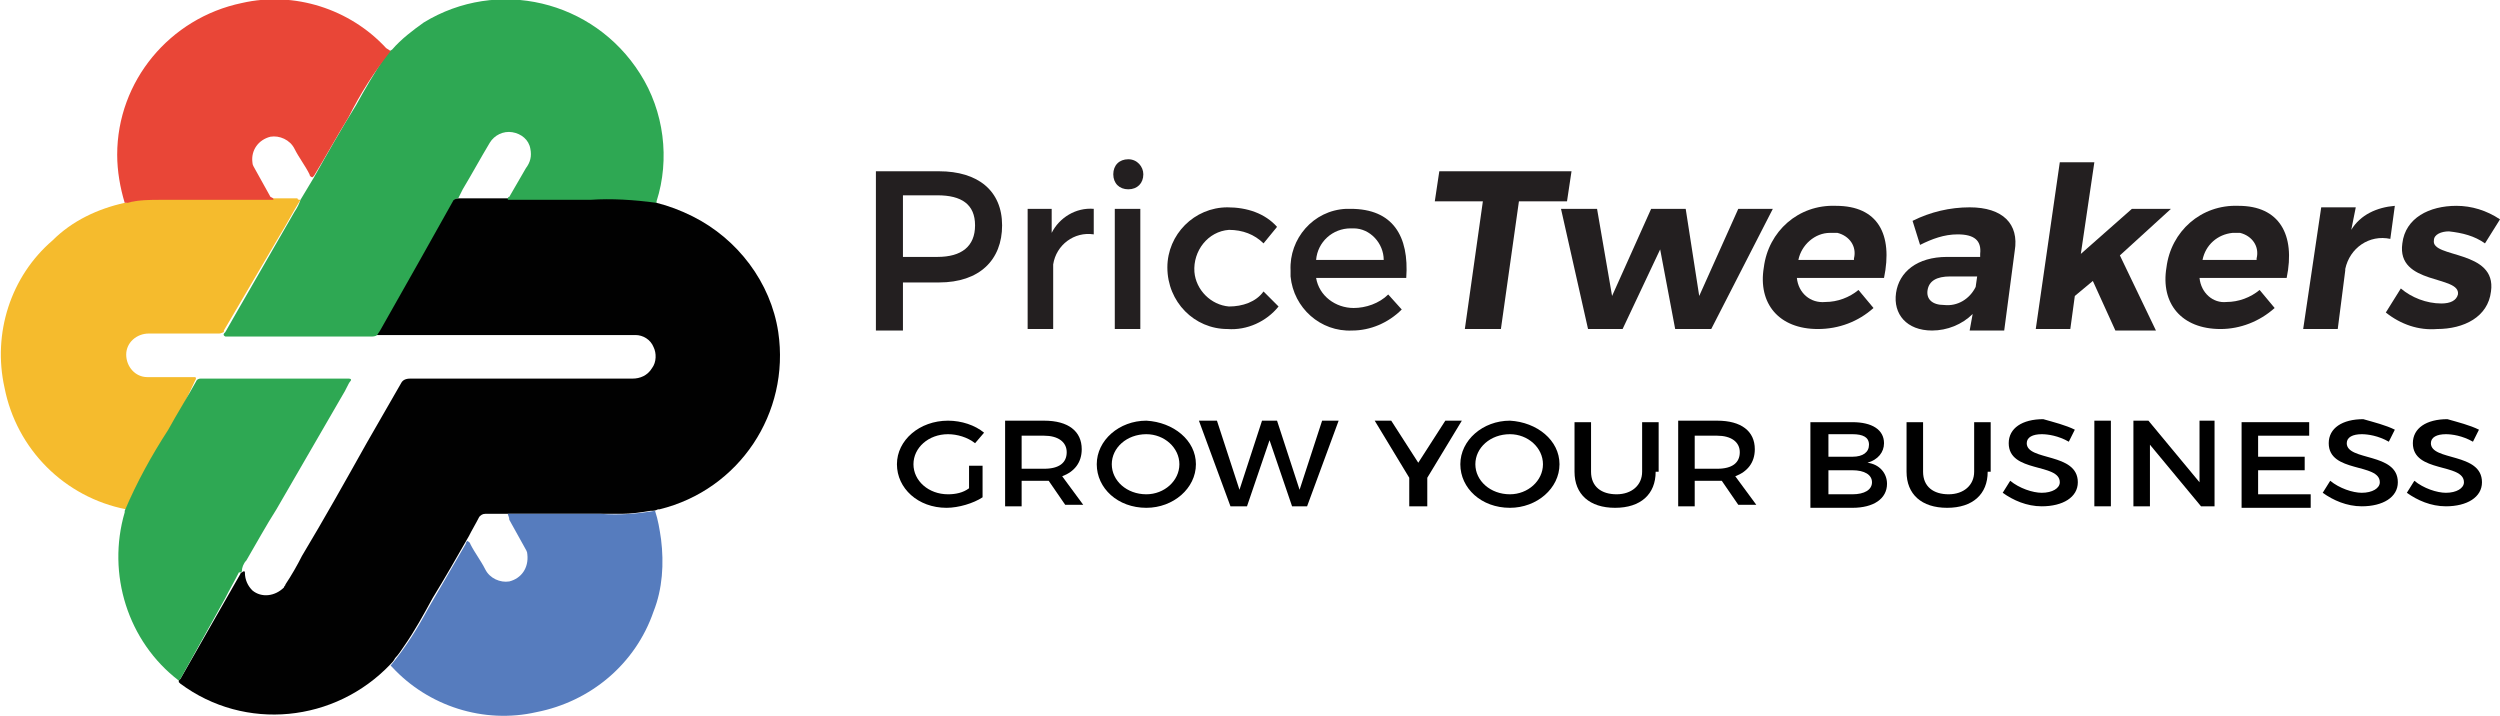
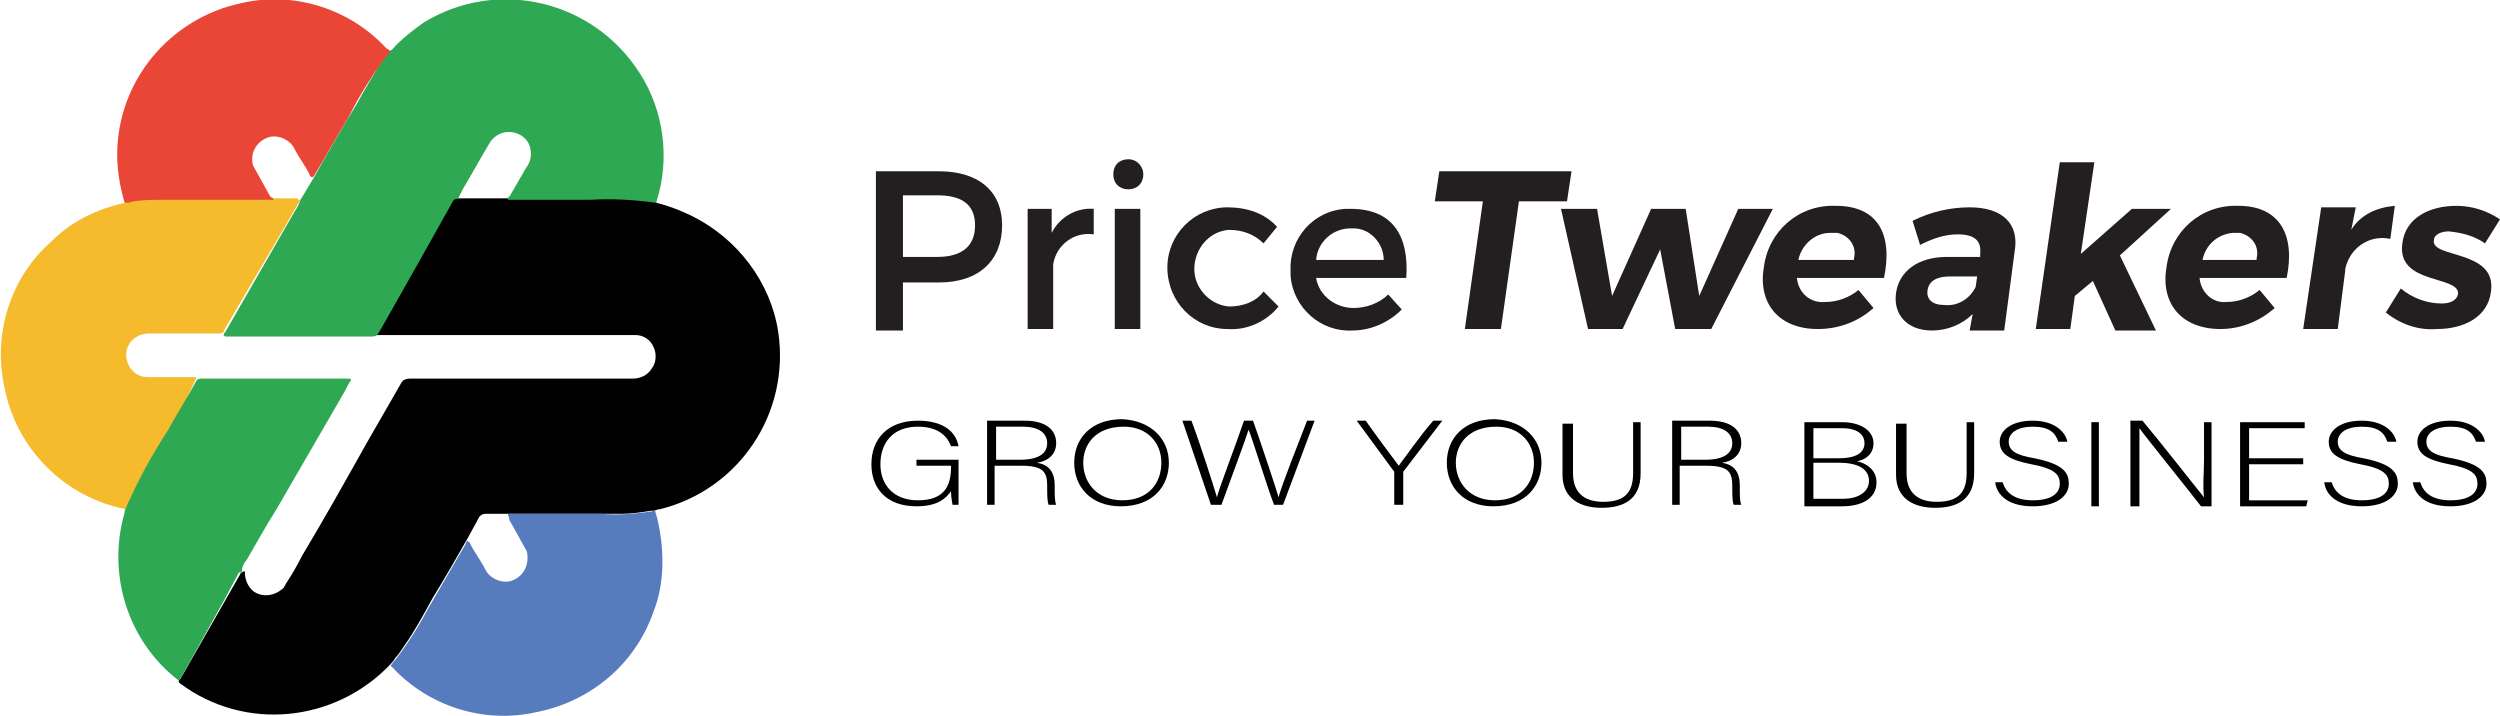
<svg xmlns="http://www.w3.org/2000/svg" version="1.1" id="Layer_1" x="0px" y="0px" viewBox="0 0 166.4 47.6" style="enable-background:new 0 0 166.4 47.6;" xml:space="preserve">
  <style type="text/css">
	.st0{fill:#010101;}
	.st1{fill:#2EA853;}
	.st2{fill:#F5BB2D;}
	.st3{fill:#567CBE;}
	.st4{fill:#E94637;}
	.st5{fill:#231F20;}
</style>
  <g>
    <path class="st0" d="M26,44.2c-3.7,3.9-9.7,4.5-14,1.3l-0.1-0.1c0-0.1,0-0.2,0.1-0.2l1.6-2.8l2.4-4.2c0,0,0-0.1,0.1-0.1   c0.1-0.1,0.2-0.1,0.2,0c0,0.5,0.2,0.9,0.5,1.2c0.6,0.5,1.5,0.4,2.1-0.2c0-0.1,0.1-0.1,0.1-0.2c0.4-0.6,0.8-1.3,1.1-1.9   c1.5-2.5,2.9-5,4.3-7.5l2.3-4c0.1-0.2,0.3-0.3,0.6-0.3h14.8c0.5,0,1-0.2,1.3-0.7c0.3-0.4,0.3-1,0.1-1.4c-0.2-0.5-0.7-0.8-1.2-0.8   H25.5c-0.1,0-0.3,0-0.4,0c-0.1-0.1,0-0.2,0-0.3c0.2-0.4,0.5-0.8,0.7-1.2c1.4-2.4,2.8-4.8,4.2-7.3c0.1-0.1,0.1-0.2,0.3-0.3   c0.3,0,0.6,0,0.9,0c0.9,0,1.7,0,2.6,0c1.2,0,2.5,0,3.7,0s2.5,0,3.8,0c0.7,0,1.4,0.1,2.1,0.2c0.1,0,0.2,0,0.3,0.1   c0.8,0.2,1.6,0.5,2.4,0.9c3,1.5,5.2,4.4,5.7,7.7c0.8,5.4-2.6,10.5-7.9,11.8h-0.1C43.6,34,43.5,34,43.3,34c-0.6,0.1-1.3,0.2-1.9,0.2   c-2.5,0-4.9,0-7.4,0h-1.7c-0.2,0-0.3,0.1-0.4,0.2c-0.2,0.4-0.5,0.9-0.7,1.3c-0.8,1.4-1.6,2.8-2.4,4.1c-0.6,1.1-1.2,2.2-1.9,3.2   c-0.2,0.3-0.4,0.6-0.6,0.8C26.2,44,26.1,44.1,26,44.2z" />
    <path class="st1" d="M30.2,13.3l-2.3,4.1l-2.6,4.6l-0.2,0.3c-0.1,0.1-0.3,0.1-0.4,0.1h-9.4c-0.1,0-0.2,0-0.3,0   c-0.2-0.1-0.1-0.2,0-0.3c0.3-0.5,0.5-0.9,0.8-1.4l3.8-6.6c0.2-0.3,0.3-0.5,0.4-0.8c0.3-0.5,0.6-1,0.9-1.5c0.9-1.6,1.8-3.2,2.8-4.8   c0.6-1.1,1.2-2.1,1.9-3.2c0.1-0.2,0.3-0.4,0.5-0.5c0.6-0.7,1.4-1.3,2.1-1.8c4.9-3,11.3-1.5,14.4,3.4c1.6,2.5,2,5.7,1.1,8.5   c0,0,0,0.1,0,0.1c-1.5-0.2-3-0.3-4.4-0.2c-1.7,0-3.5,0-5.2,0h-0.3c0-0.1,0-0.2,0.1-0.2l1.1-1.9c0.3-0.4,0.4-0.8,0.3-1.3   c-0.1-0.6-0.6-1-1.2-1.1c-0.6-0.1-1.2,0.2-1.5,0.7c-0.6,1-1.2,2.1-1.8,3.1l-0.3,0.6C30.3,13.2,30.3,13.3,30.2,13.3z" />
    <path class="st2" d="M20,13.3c-0.5,0.8-0.9,1.6-1.4,2.4l-3.7,6.3c0,0,0,0.1,0,0.1s-0.2,0.1-0.3,0.1H9.9c-0.8,0-1.5,0.6-1.5,1.4   c0,0.8,0.6,1.5,1.4,1.5h2.9c0.1,0,0.2,0,0.3,0c0.1,0.1,0,0.2,0,0.2L12.2,27c-1,1.7-1.9,3.3-2.9,5c-0.3,0.6-0.6,1.1-0.8,1.7   c0,0.1,0,0.2-0.1,0.2c-4.1-0.8-7.3-4-8.1-8.1c-0.8-3.6,0.4-7.4,3.2-9.8c1.3-1.3,3-2.1,4.8-2.5h0.1c0.1-0.1,0.2-0.1,0.3-0.1   c0.6-0.1,1.3-0.2,1.9-0.2c2.5,0,5,0,7.4,0h0.3c0.5,0,1,0,1.5,0C19.8,13.3,19.9,13.3,20,13.3z" />
    <path class="st3" d="M33.8,34.2h0.2h6c1.2,0.1,2.4,0,3.6-0.2c0.2,0.6,0.3,1.2,0.4,1.9c0.2,1.6,0.1,3.3-0.5,4.8   c-1.2,3.5-4.2,6-7.8,6.7c-3.5,0.8-7.2-0.4-9.6-3l-0.1-0.1c1-1.2,1.8-2.5,2.5-3.8c0.8-1.4,1.7-2.9,2.5-4.3c0-0.1,0.1-0.2,0.1-0.2   s0.2,0.1,0.2,0.2c0.3,0.6,0.7,1.1,1,1.7c0.3,0.6,1,0.9,1.6,0.8c0.8-0.2,1.3-0.9,1.2-1.8c0-0.2-0.1-0.3-0.2-0.5l-1-1.8   C33.9,34.4,33.8,34.3,33.8,34.2z" />
    <path class="st4" d="M18.2,13.3h-7.5c-0.7,0-1.5,0-2.2,0.2H8.3c-0.3-1-0.5-2.1-0.5-3.2c0-4.9,3.5-9.1,8.3-10.1   c3.5-0.8,7.2,0.4,9.6,3L26,3.4c-1.1,1.4-2,2.8-2.8,4.4c-0.8,1.3-1.5,2.6-2.3,3.9l-0.1,0.1c-0.1,0-0.2-0.1-0.2-0.2   c-0.3-0.6-0.7-1.1-1-1.7c-0.3-0.6-1-0.9-1.6-0.8c-0.8,0.2-1.3,0.9-1.2,1.7c0,0.2,0.1,0.3,0.2,0.5l1,1.8   C18.2,13.2,18.2,13.2,18.2,13.3z" />
    <path class="st1" d="M8.3,34c0.8-1.9,1.8-3.7,2.9-5.4c0.6-1.1,1.3-2.2,1.9-3.3c0.1-0.1,0.2-0.1,0.3-0.1h9.8c0.2,0,0.2,0.1,0.1,0.2   S23,26,22.8,26.3l-4.4,7.6c-0.7,1.1-1.3,2.2-2,3.4c-0.2,0.2-0.3,0.5-0.3,0.7c0,0,0,0.1-0.1,0.1s-0.1,0-0.1,0   c-0.3,0.6-0.6,1.1-0.9,1.7L12,45.2c0,0-0.1,0.1-0.1,0.1c-3.4-2.6-4.8-7.1-3.6-11.2C8.3,34.1,8.3,34.1,8.3,34z" />
  </g>
  <g>
    <path class="st5" d="M62.5,11.4c2.6,0,4.2,1.3,4.2,3.6s-1.5,3.8-4.2,3.8h-2.4v3.2h-1.8V11.4H62.5z M60.1,17.1h2.3   c1.6,0,2.5-0.7,2.5-2.1s-0.9-2-2.5-2h-2.3V17.1z" />
    <path class="st5" d="M70,15.5c0.5-1,1.6-1.7,2.8-1.6v1.7c-1.3-0.2-2.5,0.7-2.7,2c0,0.1,0,0.1,0,0.2v4.1h-1.7v-8H70L70,15.5z" />
    <path class="st5" d="M76.1,11.6c0,0.6-0.4,1-1,1s-1-0.4-1-1s0.4-1,1-1S76.1,11.1,76.1,11.6z M74.2,21.9v-8h1.7v8H74.2z" />
    <path class="st5" d="M85,15.1l-0.9,1.1c-0.6-0.6-1.4-0.9-2.3-0.9c-1.4,0.1-2.4,1.4-2.3,2.8c0.1,1.2,1.1,2.2,2.3,2.3   c0.9,0,1.8-0.3,2.3-1l1,1c-0.8,1-2.1,1.6-3.4,1.5c-2.2,0-4-1.8-4-4.1c0-2.2,1.8-4,4-4C83,13.8,84.2,14.2,85,15.1z" />
    <path class="st5" d="M93.6,18.5h-6c0.2,1.2,1.3,2,2.5,2c0.8,0,1.7-0.3,2.3-0.9l0.9,1C92.4,21.5,91.2,22,90,22   c-2.1,0.1-3.9-1.5-4.1-3.6c0-0.1,0-0.3,0-0.4c-0.1-2.1,1.5-4,3.7-4.1c0.1,0,0.2,0,0.3,0C92.7,13.9,93.8,15.7,93.6,18.5z M92.1,17.3   c0-1.1-0.9-2.1-2-2.1c-0.1,0-0.1,0-0.2,0c-1.2,0-2.2,0.9-2.3,2.1H92.1z" />
    <path class="st5" d="M101.1,13.4l-1.2,8.5h-2.4l1.2-8.5h-3.2l0.3-2h8.8l-0.3,2L101.1,13.4z" />
    <path class="st5" d="M111.5,21.9l-1-5.3l-2.5,5.3h-2.3l-1.8-8h2.4l1,5.8l2.6-5.8h2.3l0.9,5.8l2.6-5.8h2.3l-4.1,8H111.5z" />
    <path class="st5" d="M125.4,18.5h-5.8c0.1,1,0.9,1.7,1.9,1.6c0,0,0,0,0,0c0.8,0,1.6-0.3,2.2-0.8l1,1.2c-1,0.9-2.3,1.4-3.7,1.4   c-2.6,0-4-1.7-3.6-4.1c0.3-2.4,2.3-4.2,4.8-4.1C125,13.7,126,15.6,125.4,18.5z M123.4,17.2c0.2-0.8-0.3-1.5-1.1-1.7   c-0.1,0-0.3,0-0.5,0c-1,0-1.9,0.8-2.1,1.8H123.4z" />
    <path class="st5" d="M131.3,20.9c-0.7,0.7-1.7,1.1-2.7,1.1c-1.7,0-2.6-1.1-2.4-2.5s1.4-2.4,3.4-2.4h2.2v-0.2   c0.1-0.9-0.4-1.3-1.5-1.3c-0.9,0-1.7,0.3-2.5,0.7l-0.5-1.6c1.2-0.6,2.5-0.9,3.8-0.9c2.2,0,3.3,1.1,3,2.9l-0.7,5.3h-2.3L131.3,20.9z    M131.5,19.1l0.1-0.7h-1.8c-0.9,0-1.4,0.3-1.5,0.9s0.3,1,1.1,1C130.3,20.4,131.1,19.9,131.5,19.1z" />
    <path class="st5" d="M138.1,19.7l-0.3,2.2h-2.3l1.6-11.1h2.3l-0.9,6.1l3.4-3h2.6l-3.4,3.1l2.4,5h-2.7l-1.5-3.3L138.1,19.7z" />
    <path class="st5" d="M152.2,18.5h-5.8c0.1,1,0.9,1.7,1.8,1.6c0,0,0,0,0,0c0.8,0,1.6-0.3,2.2-0.8l1,1.2c-1,0.9-2.3,1.4-3.6,1.4   c-2.6,0-4-1.7-3.6-4.1c0.3-2.4,2.3-4.2,4.8-4.1C151.7,13.7,152.8,15.6,152.2,18.5z M150.2,17.2c0.2-0.8-0.3-1.5-1.1-1.7   c-0.2,0-0.3,0-0.5,0c-1,0.1-1.8,0.8-2,1.8H150.2z" />
    <path class="st5" d="M156.5,15.3c0.6-1,1.7-1.5,2.9-1.6l-0.3,2.2c-1.4-0.3-2.7,0.6-3,2c0,0,0,0.1,0,0.1l-0.5,3.9h-2.3l1.2-8.1h2.3   L156.5,15.3z" />
    <path class="st5" d="M166.4,14.6l-1,1.6c-0.7-0.5-1.5-0.7-2.4-0.8c-0.5,0-1,0.2-1,0.6c-0.2,1.2,4.2,0.6,3.8,3.4   c-0.2,1.7-1.8,2.5-3.6,2.5c-1.2,0.1-2.4-0.3-3.4-1.1l1-1.6c0.7,0.6,1.7,1,2.7,1c0.6,0,1-0.2,1.1-0.6c0.2-1.3-4.1-0.6-3.7-3.4   c0.2-1.7,1.8-2.5,3.6-2.5C164.5,13.7,165.5,14,166.4,14.6z" />
  </g>
  <g>
-     <path d="M65.4,31v2.1c-0.6,0.4-1.6,0.7-2.4,0.7c-1.9,0-3.3-1.3-3.3-2.9c0-1.6,1.5-2.9,3.4-2.9c0.9,0,1.8,0.3,2.4,0.8l-0.6,0.7   c-0.5-0.4-1.2-0.6-1.8-0.6c-1.3,0-2.3,0.9-2.3,2c0,1.1,1,2,2.3,2c0.5,0,1-0.1,1.4-0.4V31H65.4z" />
-     <path d="M69.8,32c-0.1,0-0.2,0-0.3,0H68v1.7h-1.1v-5.7h2.6c1.6,0,2.5,0.7,2.5,1.9c0,0.9-0.5,1.5-1.3,1.8l1.4,1.9h-1.2L69.8,32z    M69.5,31.2c1,0,1.5-0.4,1.5-1.1c0-0.7-0.6-1.1-1.5-1.1H68v2.2H69.5z" />
-     <path d="M79.6,30.9c0,1.6-1.5,2.9-3.3,2.9c-1.9,0-3.3-1.3-3.3-2.9c0-1.6,1.5-2.9,3.3-2.9C78.1,28.1,79.6,29.3,79.6,30.9z M74,30.9   c0,1.1,1,2,2.3,2c1.2,0,2.2-0.9,2.2-2s-1-2-2.2-2C75,28.9,74,29.8,74,30.9z" />
-     <path d="M86,33.7l-1.5-4.4L83,33.7h-1.1l-2.1-5.7H81l1.5,4.6l1.5-4.6l1,0l1.5,4.6l1.5-4.6h1.1l-2.1,5.7H86z" />
-     <path d="M94.9,33.7h-1.1v-1.9l-2.3-3.8h1.1l1.8,2.8l1.8-2.8h1.1l-2.3,3.8V33.7z" />
-     <path d="M103.8,30.9c0,1.6-1.5,2.9-3.3,2.9c-1.9,0-3.3-1.3-3.3-2.9c0-1.6,1.5-2.9,3.3-2.9C102.3,28.1,103.8,29.3,103.8,30.9z    M98.2,30.9c0,1.1,1,2,2.3,2c1.2,0,2.2-0.9,2.2-2s-1-2-2.2-2C99.2,28.9,98.2,29.8,98.2,30.9z" />
-     <path d="M110.2,31.4c0,1.5-1,2.4-2.7,2.4c-1.7,0-2.7-0.9-2.7-2.4v-3.3h1.1v3.3c0,1,0.7,1.5,1.7,1.5c1,0,1.7-0.6,1.7-1.5v-3.3h1.1   V31.4z" />
-     <path d="M114.6,32c-0.1,0-0.2,0-0.3,0h-1.5v1.7h-1.1v-5.7h2.6c1.6,0,2.5,0.7,2.5,1.9c0,0.9-0.5,1.5-1.3,1.8l1.4,1.9h-1.2L114.6,32z    M114.3,31.2c1,0,1.5-0.4,1.5-1.1c0-0.7-0.6-1.1-1.5-1.1h-1.5v2.2H114.3z" />
-     <path d="M123.3,28.1c1.3,0,2.1,0.5,2.1,1.4c0,0.6-0.4,1.1-1.1,1.3c0.8,0.1,1.3,0.7,1.3,1.4c0,1-0.9,1.6-2.3,1.6h-2.8v-5.7H123.3z    M121.7,30.4h1.6c0.7,0,1.1-0.3,1.1-0.8c0-0.5-0.4-0.7-1.1-0.7h-1.6V30.4z M121.7,32.9h1.6c0.8,0,1.3-0.3,1.3-0.8   c0-0.5-0.5-0.8-1.3-0.8h-1.6V32.9z" />
-     <path d="M132.3,31.4c0,1.5-1,2.4-2.7,2.4c-1.7,0-2.7-0.9-2.7-2.4v-3.3h1.1v3.3c0,1,0.7,1.5,1.7,1.5c1,0,1.7-0.6,1.7-1.5v-3.3h1.1   V31.4z" />
-     <path d="M138.1,28.6l-0.4,0.8c-0.7-0.4-1.4-0.5-1.8-0.5c-0.6,0-1,0.2-1,0.6c0,1.2,3.4,0.6,3.4,2.6c0,1-1,1.6-2.4,1.6   c-1,0-1.9-0.4-2.6-0.9l0.5-0.8c0.6,0.5,1.5,0.8,2.1,0.8c0.7,0,1.2-0.3,1.2-0.7c0-1.3-3.4-0.6-3.4-2.6c0-1,0.9-1.6,2.3-1.6   C136.7,28.1,137.5,28.3,138.1,28.6z" />
-     <path d="M139.4,33.7v-5.7h1.1v5.7H139.4z" />
-     <path d="M146.5,33.7l-3.4-4.1v4.1h-1.1v-5.7h1l3.4,4.1v-4.1h1v5.7H146.5z" />
-     <path d="M150.3,28.9v1.5h3.1v0.9h-3.1v1.6h3.5v0.9h-4.6v-5.7h4.5v0.9H150.3z" />
-     <path d="M159.4,28.6l-0.4,0.8c-0.7-0.4-1.4-0.5-1.8-0.5c-0.6,0-1,0.2-1,0.6c0,1.2,3.4,0.6,3.4,2.6c0,1-1,1.6-2.4,1.6   c-1,0-1.9-0.4-2.6-0.9l0.5-0.8c0.6,0.5,1.5,0.8,2.1,0.8c0.7,0,1.2-0.3,1.2-0.7c0-1.3-3.4-0.6-3.4-2.6c0-1,0.9-1.6,2.3-1.6   C158,28.1,158.8,28.3,159.4,28.6z" />
-     <path d="M165,28.6l-0.4,0.8c-0.7-0.4-1.4-0.5-1.8-0.5c-0.6,0-1,0.2-1,0.6c0,1.2,3.4,0.6,3.4,2.6c0,1-1,1.6-2.4,1.6   c-1,0-1.9-0.4-2.6-0.9l0.5-0.8c0.6,0.5,1.5,0.8,2.1,0.8c0.7,0,1.2-0.3,1.2-0.7c0-1.3-3.4-0.6-3.4-2.6c0-1,0.9-1.6,2.3-1.6   C163.6,28.1,164.4,28.3,165,28.6z" />
+     <path d="M63.8,33.6h-0.4c0-0.1-0.1-0.4-0.1-0.9c-0.3,0.4-0.8,1-2.3,1c-2,0-3-1.2-3-2.8c0-1.7,1.1-2.9,3.1-2.9   c1.5,0,2.5,0.6,2.7,1.7h-0.5c-0.3-0.8-1-1.3-2.2-1.3c-1.7,0-2.5,1.1-2.5,2.5c0,1.3,0.8,2.4,2.5,2.4c1.7,0,2.2-0.9,2.2-2.2v-0.1   h-2.3v-0.4h2.8V33.6z" />
+     <path d="M66.2,31v2.6h-0.5v-5.6h2.5c1.4,0,2.1,0.6,2.1,1.5c0,0.7-0.5,1.2-1.3,1.3c0.7,0.1,1.2,0.5,1.2,1.5v0.2c0,0.4,0,0.9,0.1,1.1   h-0.5c-0.1-0.2-0.1-0.7-0.1-1.2v-0.1c0-0.9-0.3-1.3-1.7-1.3H66.2z M66.2,30.6h1.7c1.2,0,1.8-0.4,1.8-1.1c0-0.7-0.6-1.1-1.6-1.1   h-1.8V30.6z" />
+     <path d="M77.8,30.8c0,1.5-1,2.9-3.2,2.9c-2,0-3.1-1.3-3.1-2.9c0-1.6,1.1-2.9,3.2-2.9C76.6,28,77.8,29.2,77.8,30.8z M72.1,30.8   c0,1.3,0.9,2.5,2.6,2.5c1.8,0,2.6-1.2,2.6-2.5c0-1.3-0.9-2.4-2.5-2.4C72.9,28.4,72.1,29.6,72.1,30.8z" />
+     <path d="M80.6,33.6l-1.9-5.6h0.6c0.5,1.3,1.5,4.4,1.7,5.1h0c0.1-0.5,1.3-3.6,1.8-5.1h0.6c0.5,1.4,1.6,4.7,1.7,5.1h0   c0.2-0.8,1.4-3.8,1.9-5.1h0.5l-2.1,5.6h-0.6c-0.5-1.3-1.5-4.6-1.7-5h0c-0.2,0.7-1.3,3.6-1.8,5H80.6z" />
+     <path d="M92.8,33.6v-2.1c0,0,0-0.1,0-0.1l-2.5-3.4h0.6c0.7,1,1.9,2.6,2.2,3c0.3-0.4,1.5-2.1,2.3-3h0.6l-2.6,3.4c0,0,0,0.1,0,0.1   v2.1H92.8z" />
+     <path d="M102.6,30.8c0,1.5-1,2.9-3.2,2.9c-2,0-3.1-1.3-3.1-2.9c0-1.6,1.1-2.9,3.2-2.9C101.4,28,102.6,29.2,102.6,30.8z M96.9,30.8   c0,1.3,0.9,2.5,2.6,2.5c1.8,0,2.6-1.2,2.6-2.5c0-1.3-0.9-2.4-2.5-2.4C97.7,28.4,96.9,29.6,96.9,30.8z" />
+     <path d="M104.7,28.1v3.4c0,1.5,1,1.9,2,1.9c1.2,0,2-0.4,2-1.9v-3.4h0.5v3.4c0,1.8-1.2,2.3-2.6,2.3c-1.4,0-2.6-0.6-2.6-2.2v-3.4   H104.7z" />
+     <path d="M111.8,31v2.6h-0.5v-5.6h2.5c1.4,0,2.1,0.6,2.1,1.5c0,0.7-0.5,1.2-1.3,1.3c0.7,0.1,1.2,0.5,1.2,1.5v0.2   c0,0.4,0,0.9,0.1,1.1h-0.5c-0.1-0.2-0.1-0.7-0.1-1.2v-0.1c0-0.9-0.3-1.3-1.7-1.3H111.8z M111.8,30.6h1.7c1.2,0,1.8-0.4,1.8-1.1   c0-0.7-0.6-1.1-1.6-1.1h-1.8V30.6z" />
+     <path d="M120.2,28.1h2.4c1.3,0,2.1,0.6,2.1,1.4c0,0.7-0.5,1.1-1.1,1.2c0.5,0.1,1.3,0.5,1.3,1.4c0,1.1-1,1.6-2.3,1.6h-2.5V28.1z    M122.4,30.5c1.2,0,1.7-0.4,1.7-1c0-0.6-0.5-1-1.5-1h-1.9v2H122.4z M120.7,33.2h2c0.9,0,1.7-0.4,1.7-1.2c0-0.7-0.6-1.2-2-1.2h-1.7   V33.2z" />
+     <path d="M126.9,28.1v3.4c0,1.5,1,1.9,2,1.9c1.2,0,2-0.4,2-1.9v-3.4h0.5v3.4c0,1.8-1.2,2.3-2.6,2.3c-1.4,0-2.6-0.6-2.6-2.2v-3.4   H126.9z" />
+     <path d="M133.3,32.1c0.2,0.7,0.8,1.2,2,1.2c1.3,0,1.8-0.5,1.8-1.1c0-0.6-0.3-1-1.9-1.3c-1.5-0.3-2.1-0.7-2.1-1.5   c0-0.7,0.7-1.4,2.2-1.4c1.5,0,2.2,0.8,2.3,1.4h-0.6c-0.2-0.6-0.6-1-1.7-1c-1,0-1.6,0.4-1.6,1c0,0.6,0.5,0.9,1.7,1.1   c2,0.4,2.3,1,2.3,1.7c0,0.8-0.8,1.5-2.4,1.5c-1.7,0-2.4-0.8-2.5-1.6H133.3z" />
+     <path d="M139.7,28.1v5.6h-0.5v-5.6H139.7z" />
+     <path d="M141.8,33.6v-5.6h0.8c1.1,1.3,3.6,4.5,4.1,5.1h0c-0.1-0.8,0-1.6,0-2.5v-2.5h0.5v5.6h-0.7c-1-1.3-3.6-4.5-4.1-5.2h0   c0,0.7,0,1.6,0,2.6v2.6H141.8z" />
+     <path d="M153.3,30.9h-3.6v2.4h3.9l-0.1,0.4h-4.4v-5.6h4.3v0.4h-3.7v2h3.6V30.9z" />
+     <path d="M155.2,32.1c0.2,0.7,0.8,1.2,2,1.2c1.3,0,1.8-0.5,1.8-1.1c0-0.6-0.3-1-1.9-1.3c-1.5-0.3-2.1-0.7-2.1-1.5   c0-0.7,0.7-1.4,2.2-1.4c1.5,0,2.2,0.8,2.3,1.4h-0.6c-0.2-0.6-0.6-1-1.7-1c-1,0-1.6,0.4-1.6,1c0,0.6,0.5,0.9,1.7,1.1   c2,0.4,2.3,1,2.3,1.7c0,0.8-0.8,1.5-2.4,1.5c-1.7,0-2.4-0.8-2.5-1.6H155.2z" />
+     <path d="M161.1,32.1c0.2,0.7,0.8,1.2,2,1.2c1.3,0,1.8-0.5,1.8-1.1c0-0.6-0.3-1-1.9-1.3c-1.5-0.3-2.1-0.7-2.1-1.5   c0-0.7,0.7-1.4,2.2-1.4c1.5,0,2.2,0.8,2.3,1.4h-0.6c-0.2-0.6-0.6-1-1.7-1c-1,0-1.6,0.4-1.6,1c0,0.6,0.5,0.9,1.7,1.1   c2,0.4,2.3,1,2.3,1.7c0,0.8-0.8,1.5-2.4,1.5c-1.7,0-2.4-0.8-2.5-1.6H161.1z" />
  </g>
</svg>
